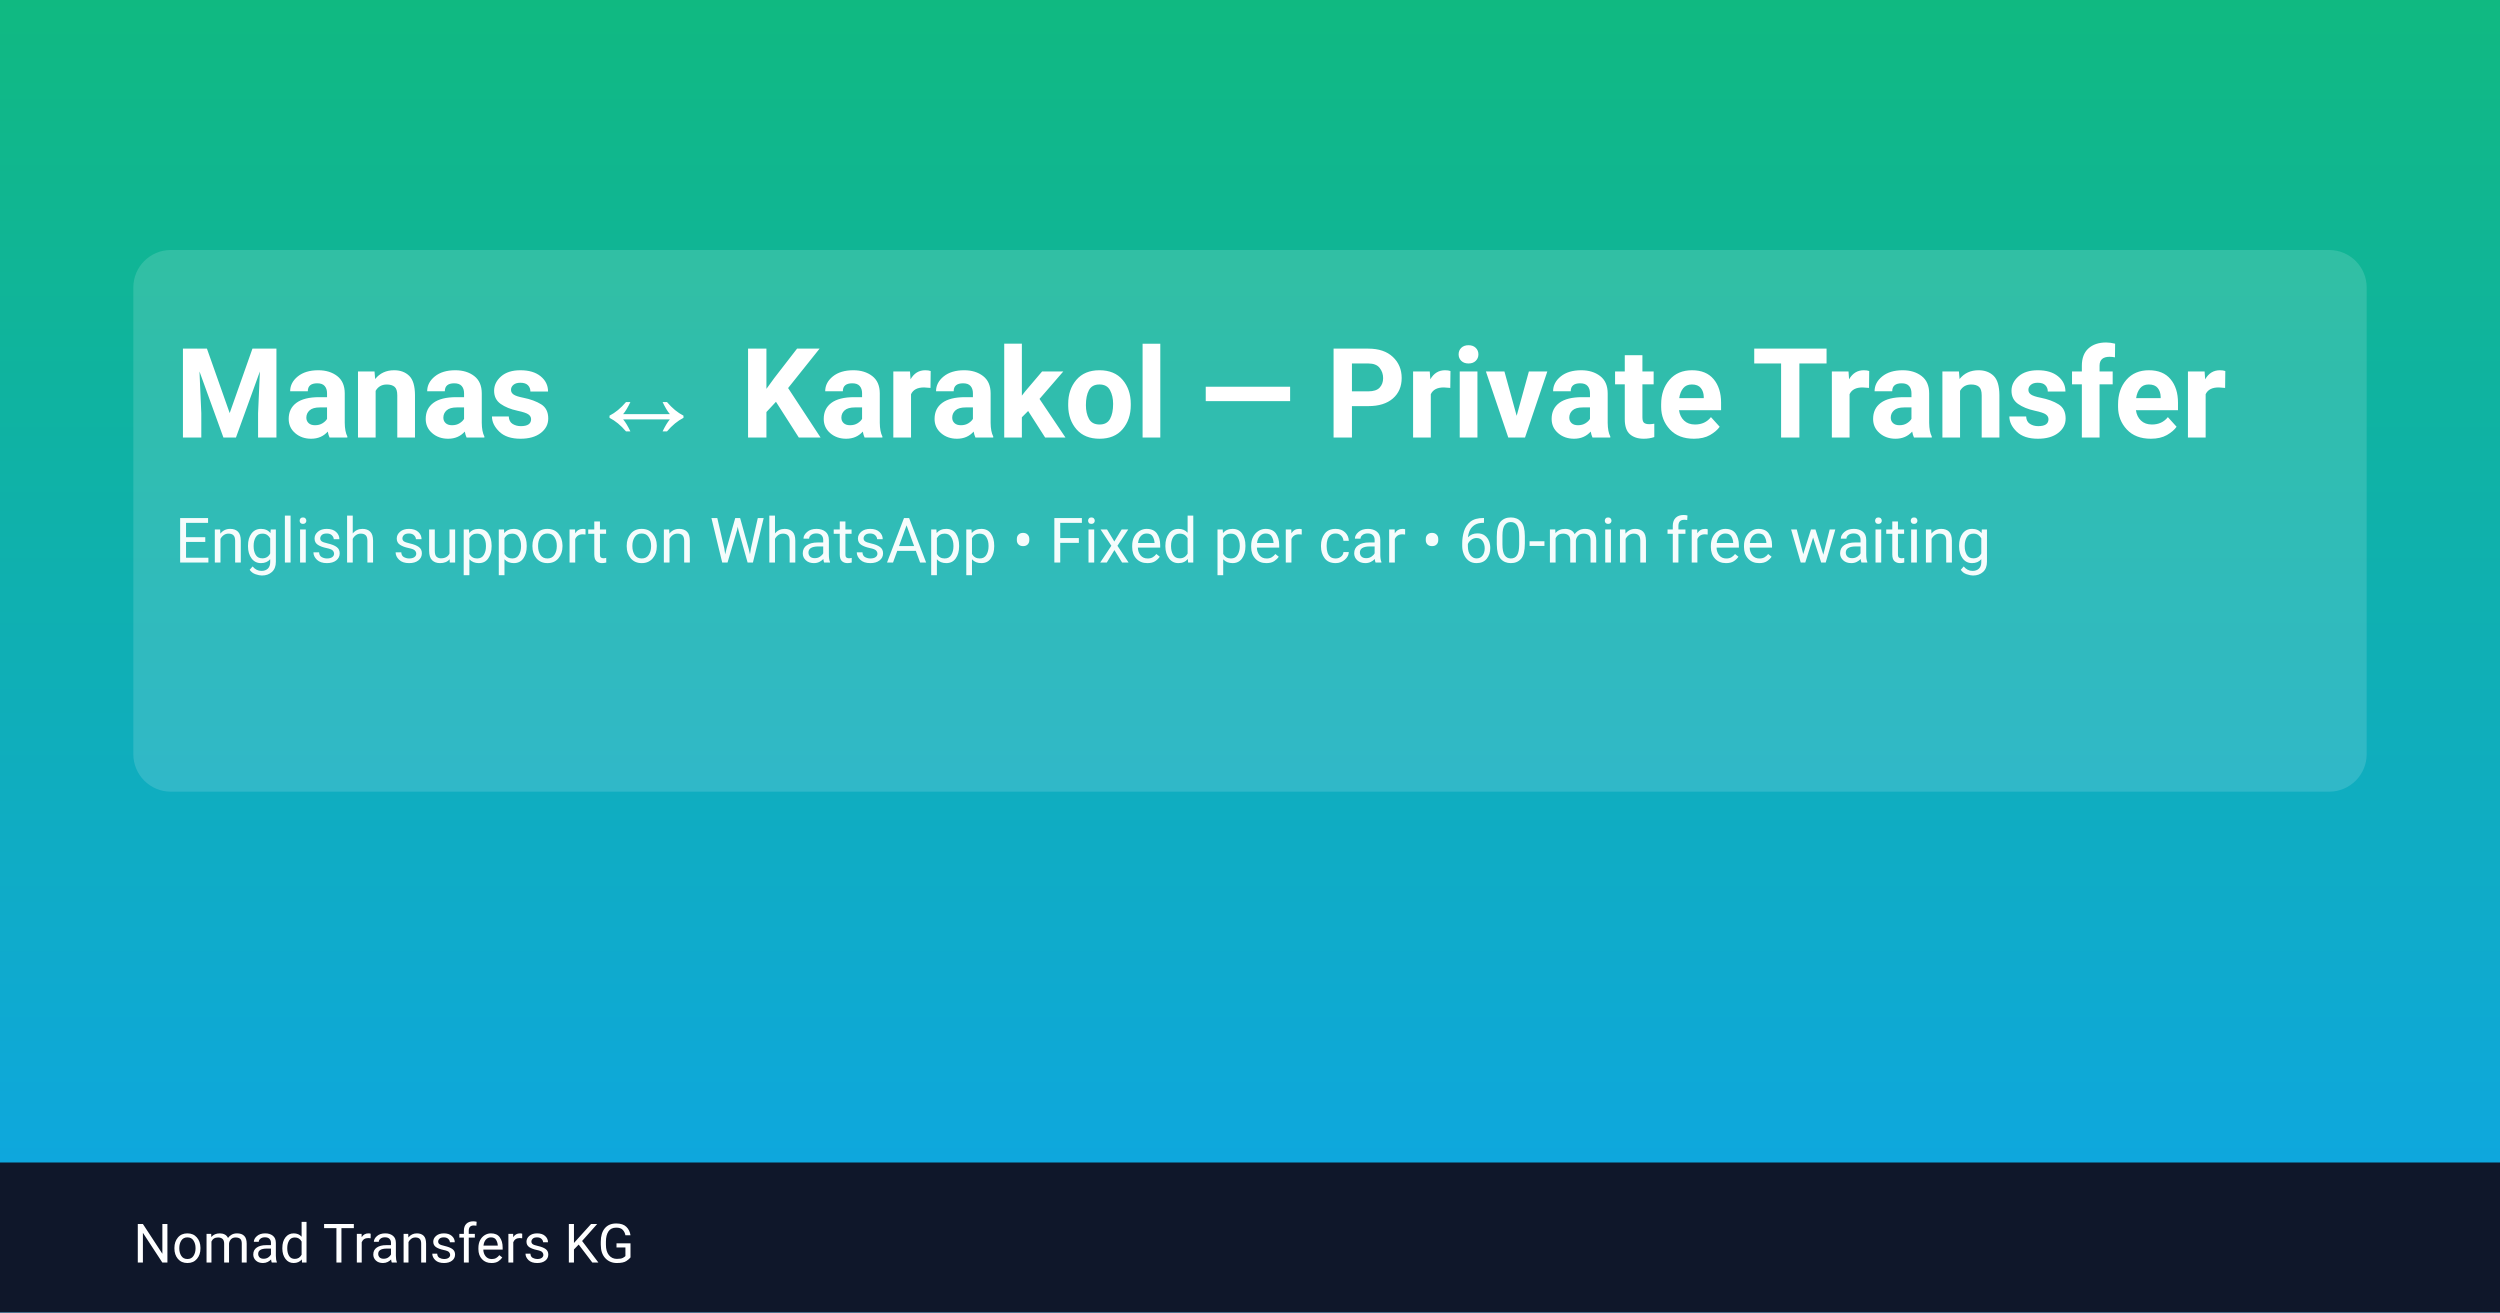
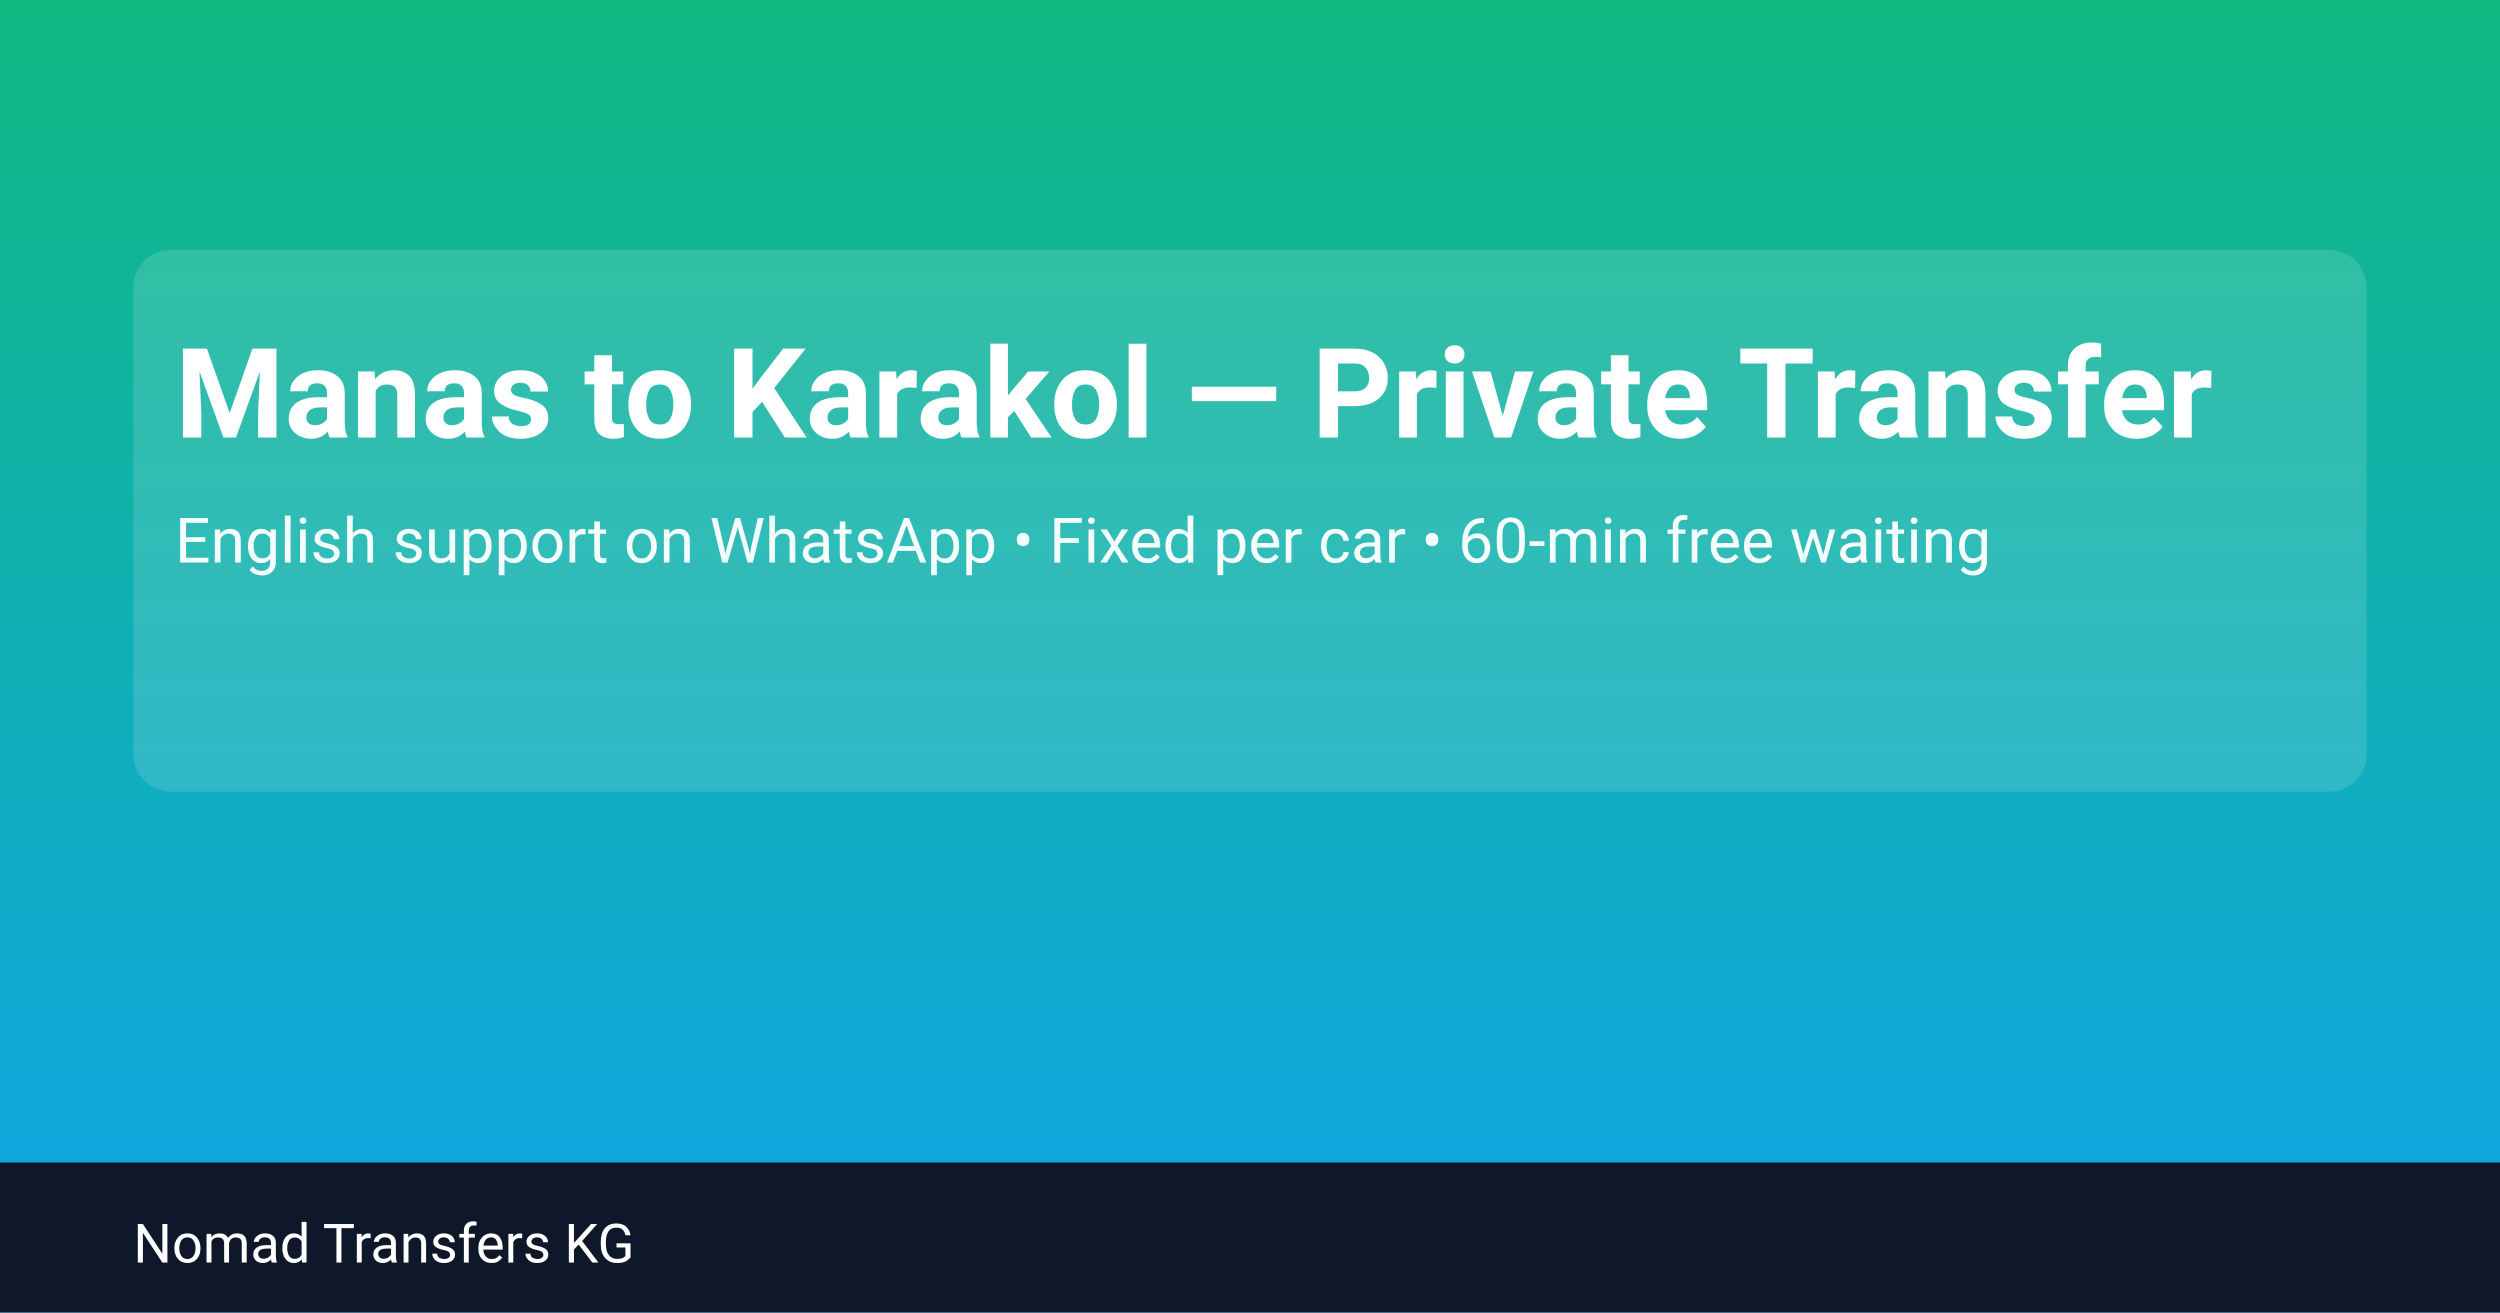
<svg xmlns="http://www.w3.org/2000/svg" width="1200" height="630" viewBox="0 0 1200 630">
  <defs>
    <linearGradient id="bg" x1="0" y1="0" x2="0" y2="1">
      <stop offset="0" stop-color="#10b981" />
      <stop offset="1" stop-color="#0ea5e9" />
    </linearGradient>
    <filter id="shadow" x="-20%" y="-20%" width="140%" height="140%">
      <feGaussianBlur stdDeviation="6" />
    </filter>
  </defs>
  <rect width="1200" height="630" fill="url(#bg)" />
  <rect x="64" y="120" width="1072" height="260" rx="18" fill="#ffffff" opacity="0.14" />
  <g font-family="Segoe UI, Roboto, Arial, sans-serif" fill="#ffffff">
-     <text x="84" y="210" font-size="60" font-weight="700">Manas ↔ Karakol — Private Transfer</text>
+     <text x="84" y="210" font-size="60" font-weight="700">Manas to Karakol — Private Transfer</text>
    <text x="84" y="270" font-size="30" opacity="0.95">English support on WhatsApp • Fixed per car • 60-min free waiting</text>
  </g>
  <rect x="0" y="558" width="1200" height="72" fill="#0f172a" />
  <text x="64" y="606" font-family="Segoe UI, Roboto, Arial, sans-serif" font-size="26" fill="#ffffff">Nomad Transfers KG</text>
</svg>
